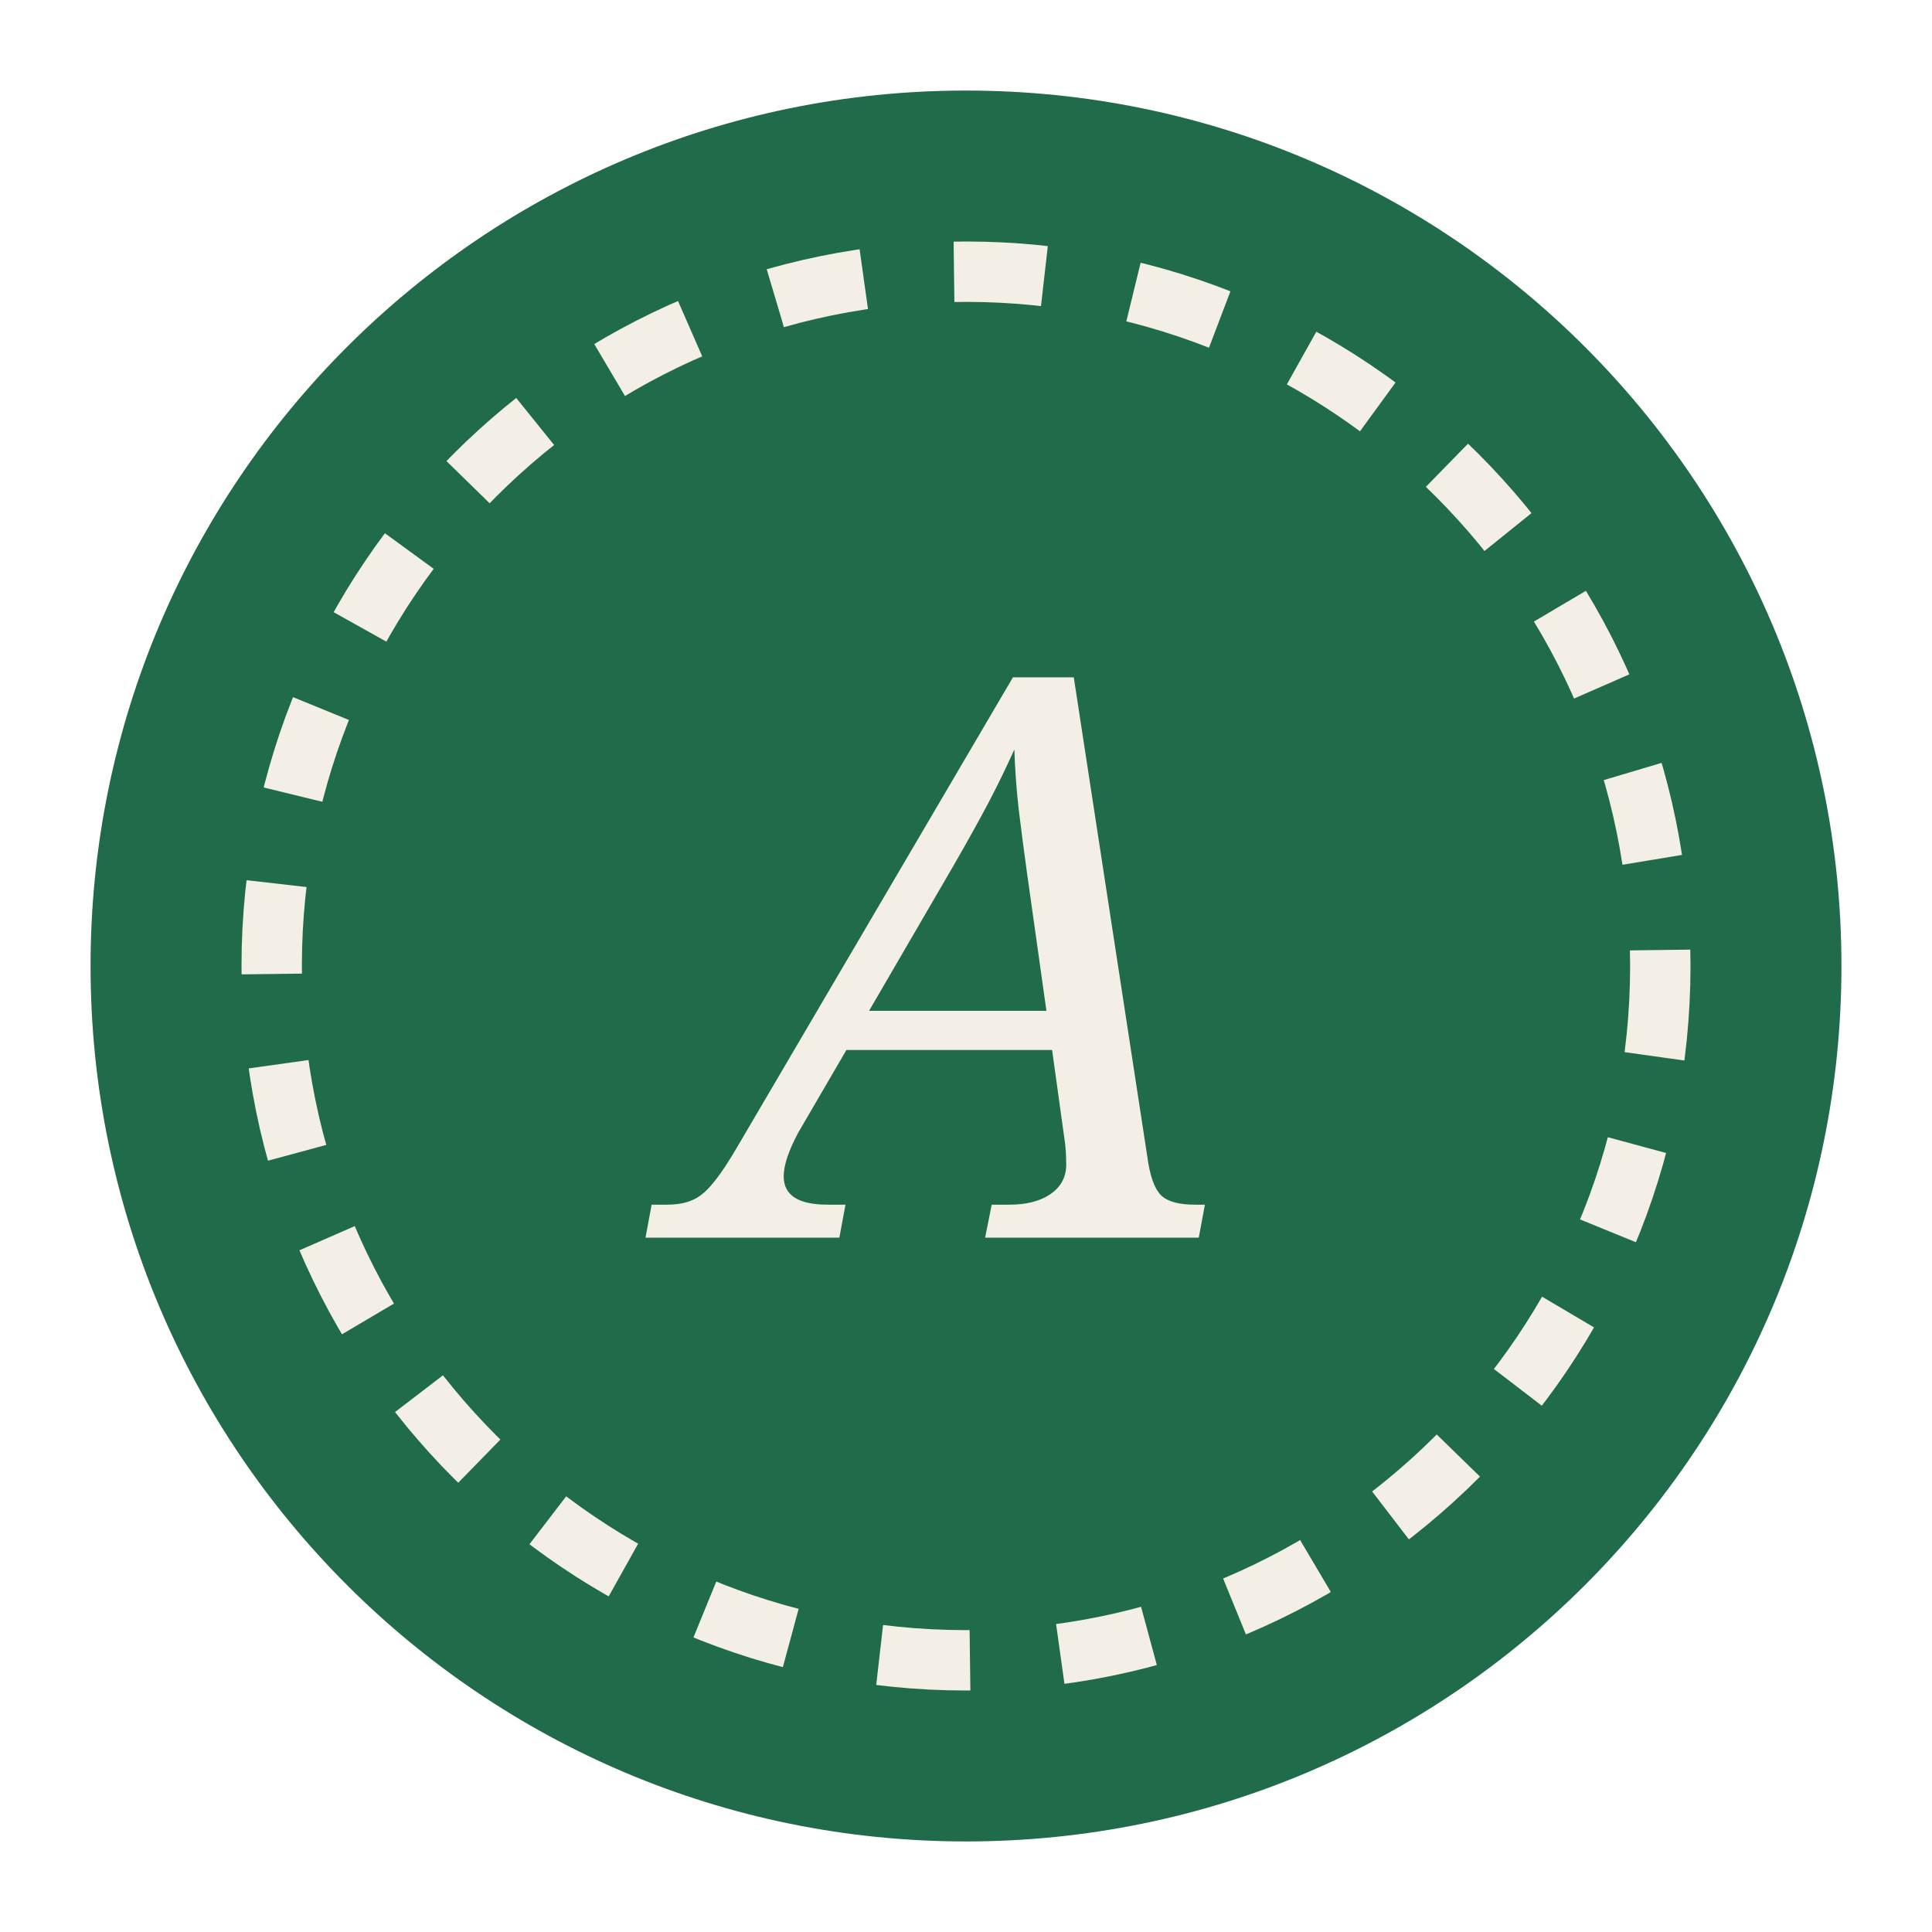
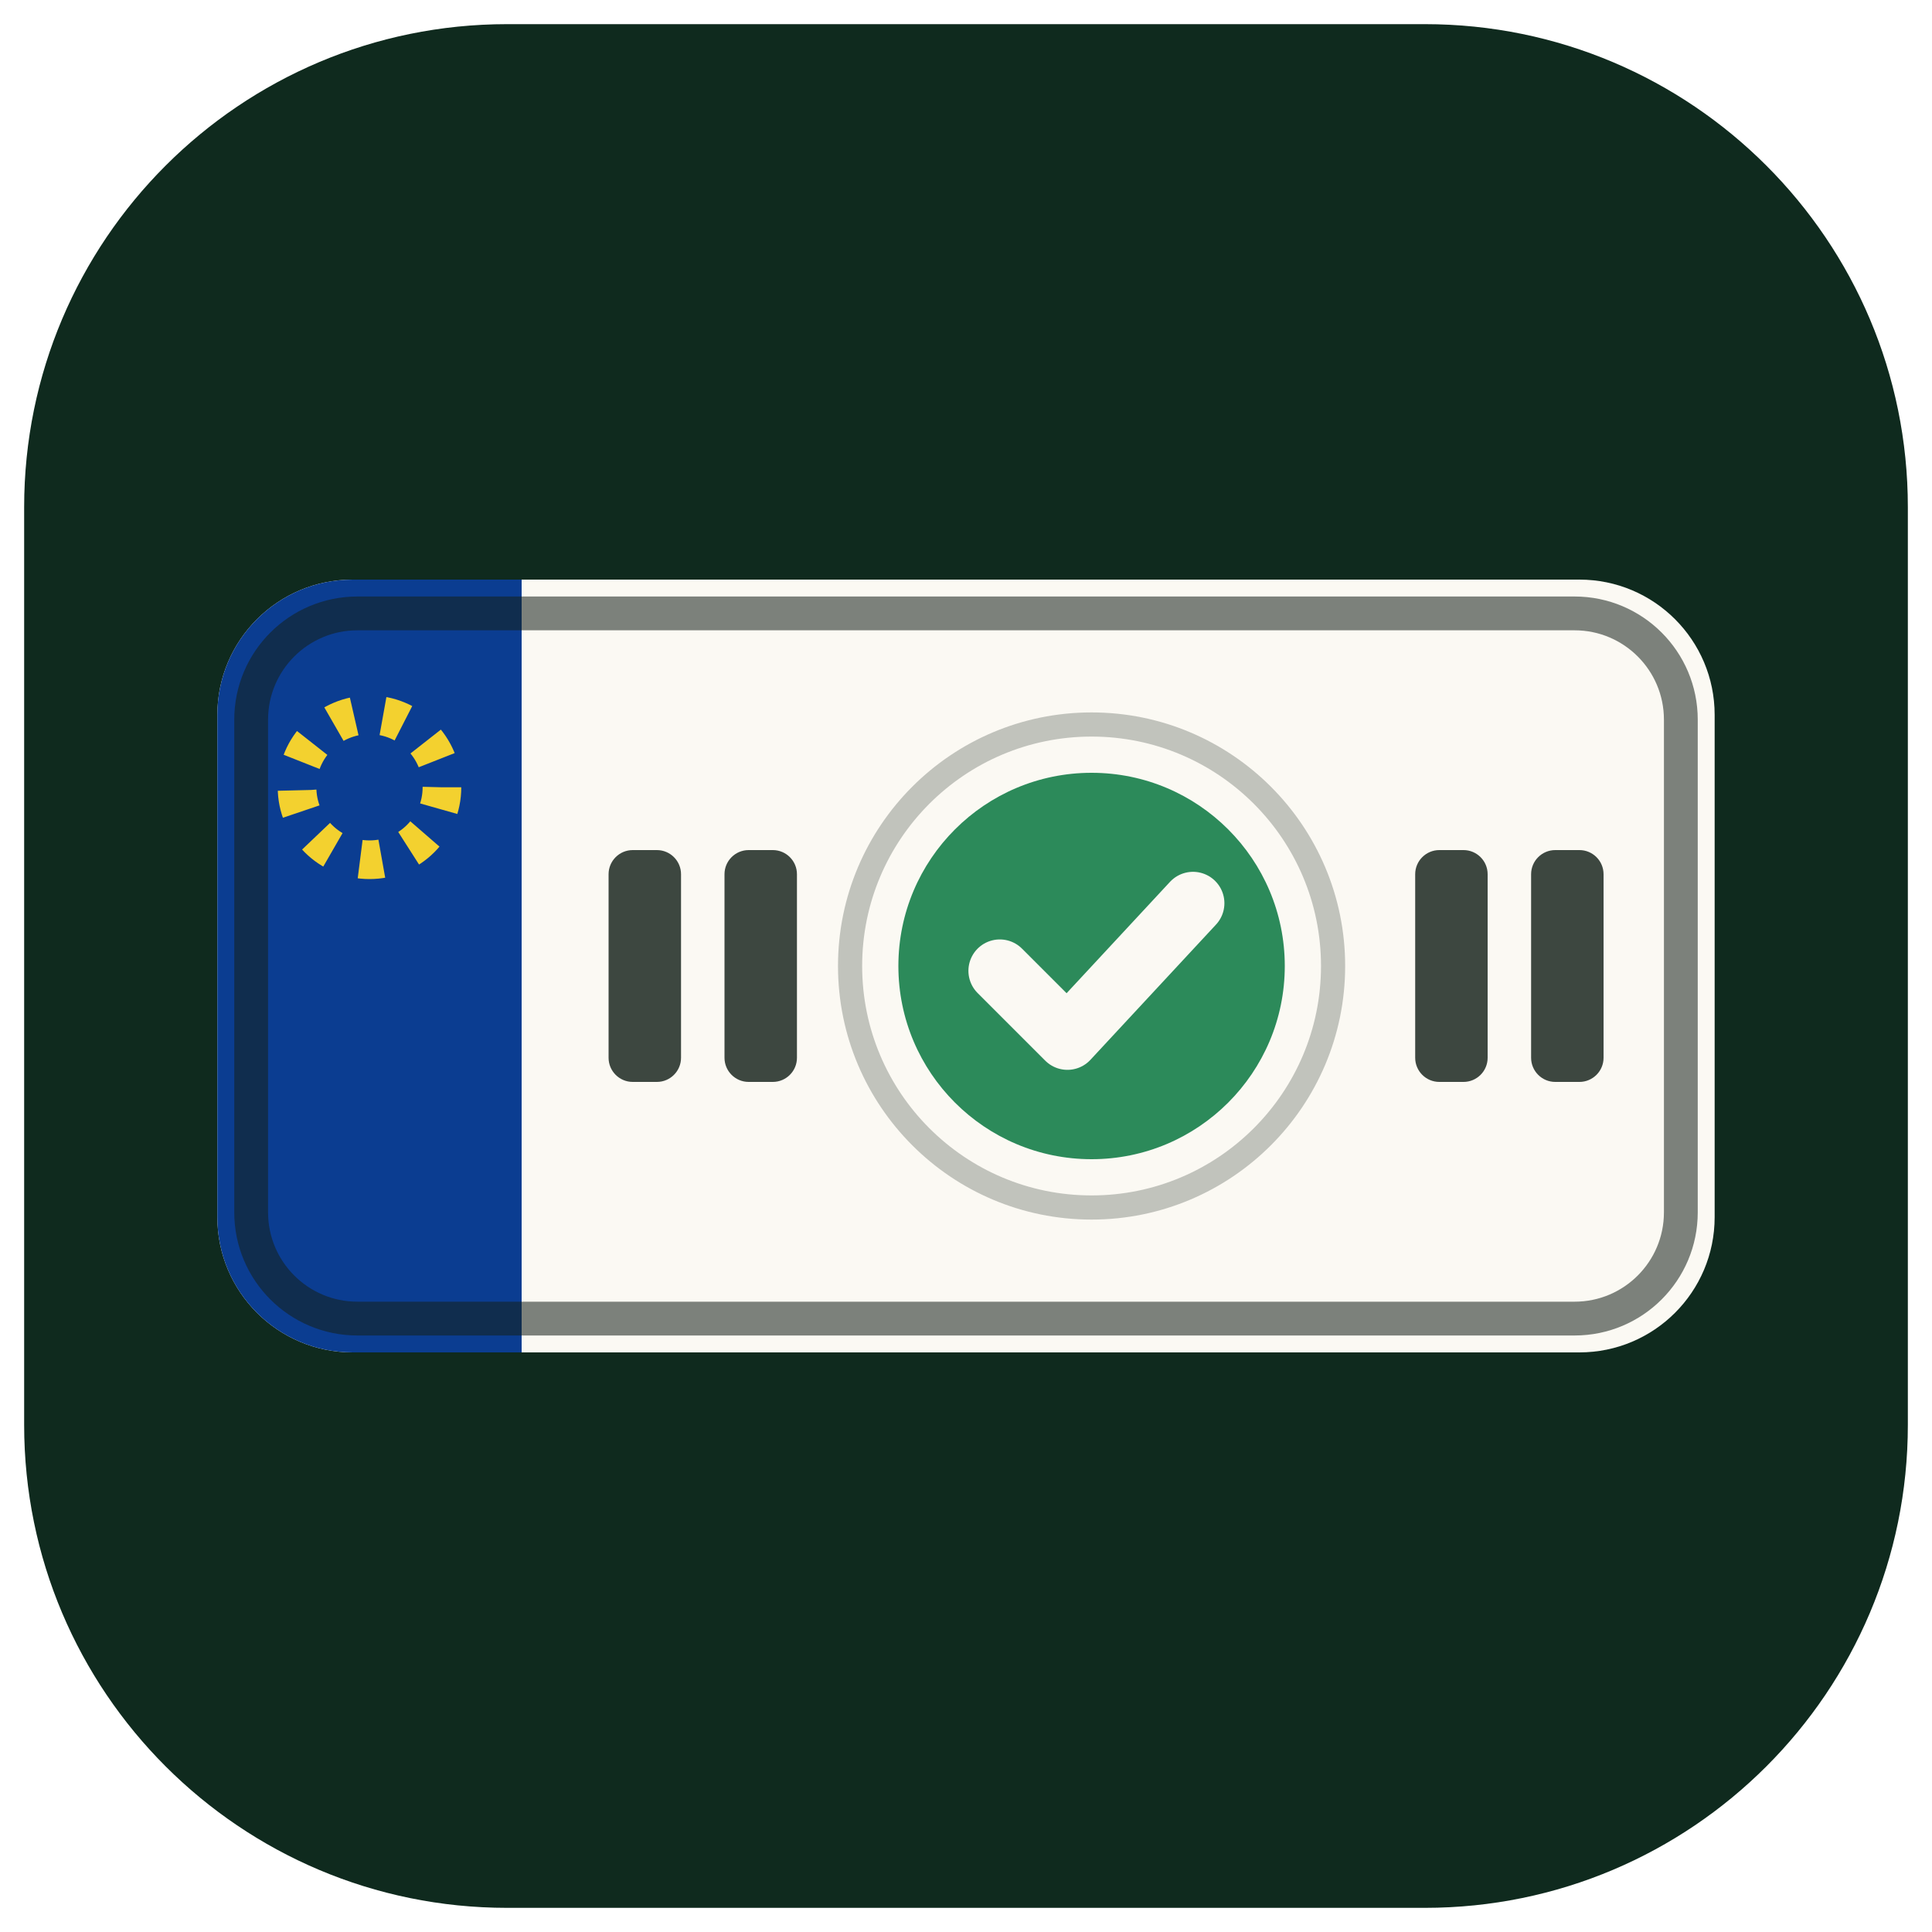
- <svg xmlns="http://www.w3.org/2000/svg" viewBox="0 0 64 64">
-   <circle cx="32" cy="32" r="29" fill="#1f6b4a" />
-   <circle cx="32" cy="32" r="23" fill="none" stroke="#f3efe4" stroke-width="2" stroke-dasharray="3 3" />
-   <text x="32" y="41" text-anchor="middle" font-family="Georgia, serif" font-size="26" font-style="italic" fill="#f3efe4">A</text>
+ <svg xmlns="http://www.w3.org/2000/svg" viewBox="0 0 40 40">
+   <rect x="0.5" y="0.5" width="39" height="39" rx="10" fill="#0f2a1e" />
+   <rect x="4.5" y="12" width="31" height="16" rx="2.8" fill="#fbf9f3" />
+   <path d="M7.3 12H10.8V28H7.3A2.8 2.8 0 0 1 4.5 25.2V14.8A2.8 2.8 0 0 1 7.3 12Z" fill="#0b3d91" />
+   <circle cx="7.65" cy="16.3" r="1.5" fill="none" stroke="#f3d12f" stroke-width="0.8" stroke-dasharray="0.45 0.6" />
+   <rect x="5.2" y="12.7" width="29.6" height="14.6" rx="2.2" fill="none" stroke="#142019" stroke-opacity="0.55" stroke-width="0.7" />
+   <g fill="#142019" fill-opacity="0.82">
+     <rect x="12.6" y="17.6" width="1.5" height="4.8" rx="0.5" />
+     <rect x="15" y="17.6" width="1.5" height="4.8" rx="0.5" />
+     <rect x="29.3" y="17.6" width="1.5" height="4.8" rx="0.5" />
+     <rect x="31.7" y="17.6" width="1.5" height="4.8" rx="0.5" />
+   </g>
+   <circle cx="22.6" cy="20" r="5" fill="#fbf9f3" stroke="#142019" stroke-opacity="0.25" stroke-width="0.5" />
+   <circle cx="22.6" cy="20" r="4" fill="#2c8a5a" />
+   <path d="M20.7 20.1L22.1 21.5L24.7 18.7" fill="none" stroke="#fbf9f3" stroke-width="1.3" stroke-linecap="round" stroke-linejoin="round" />
</svg>
